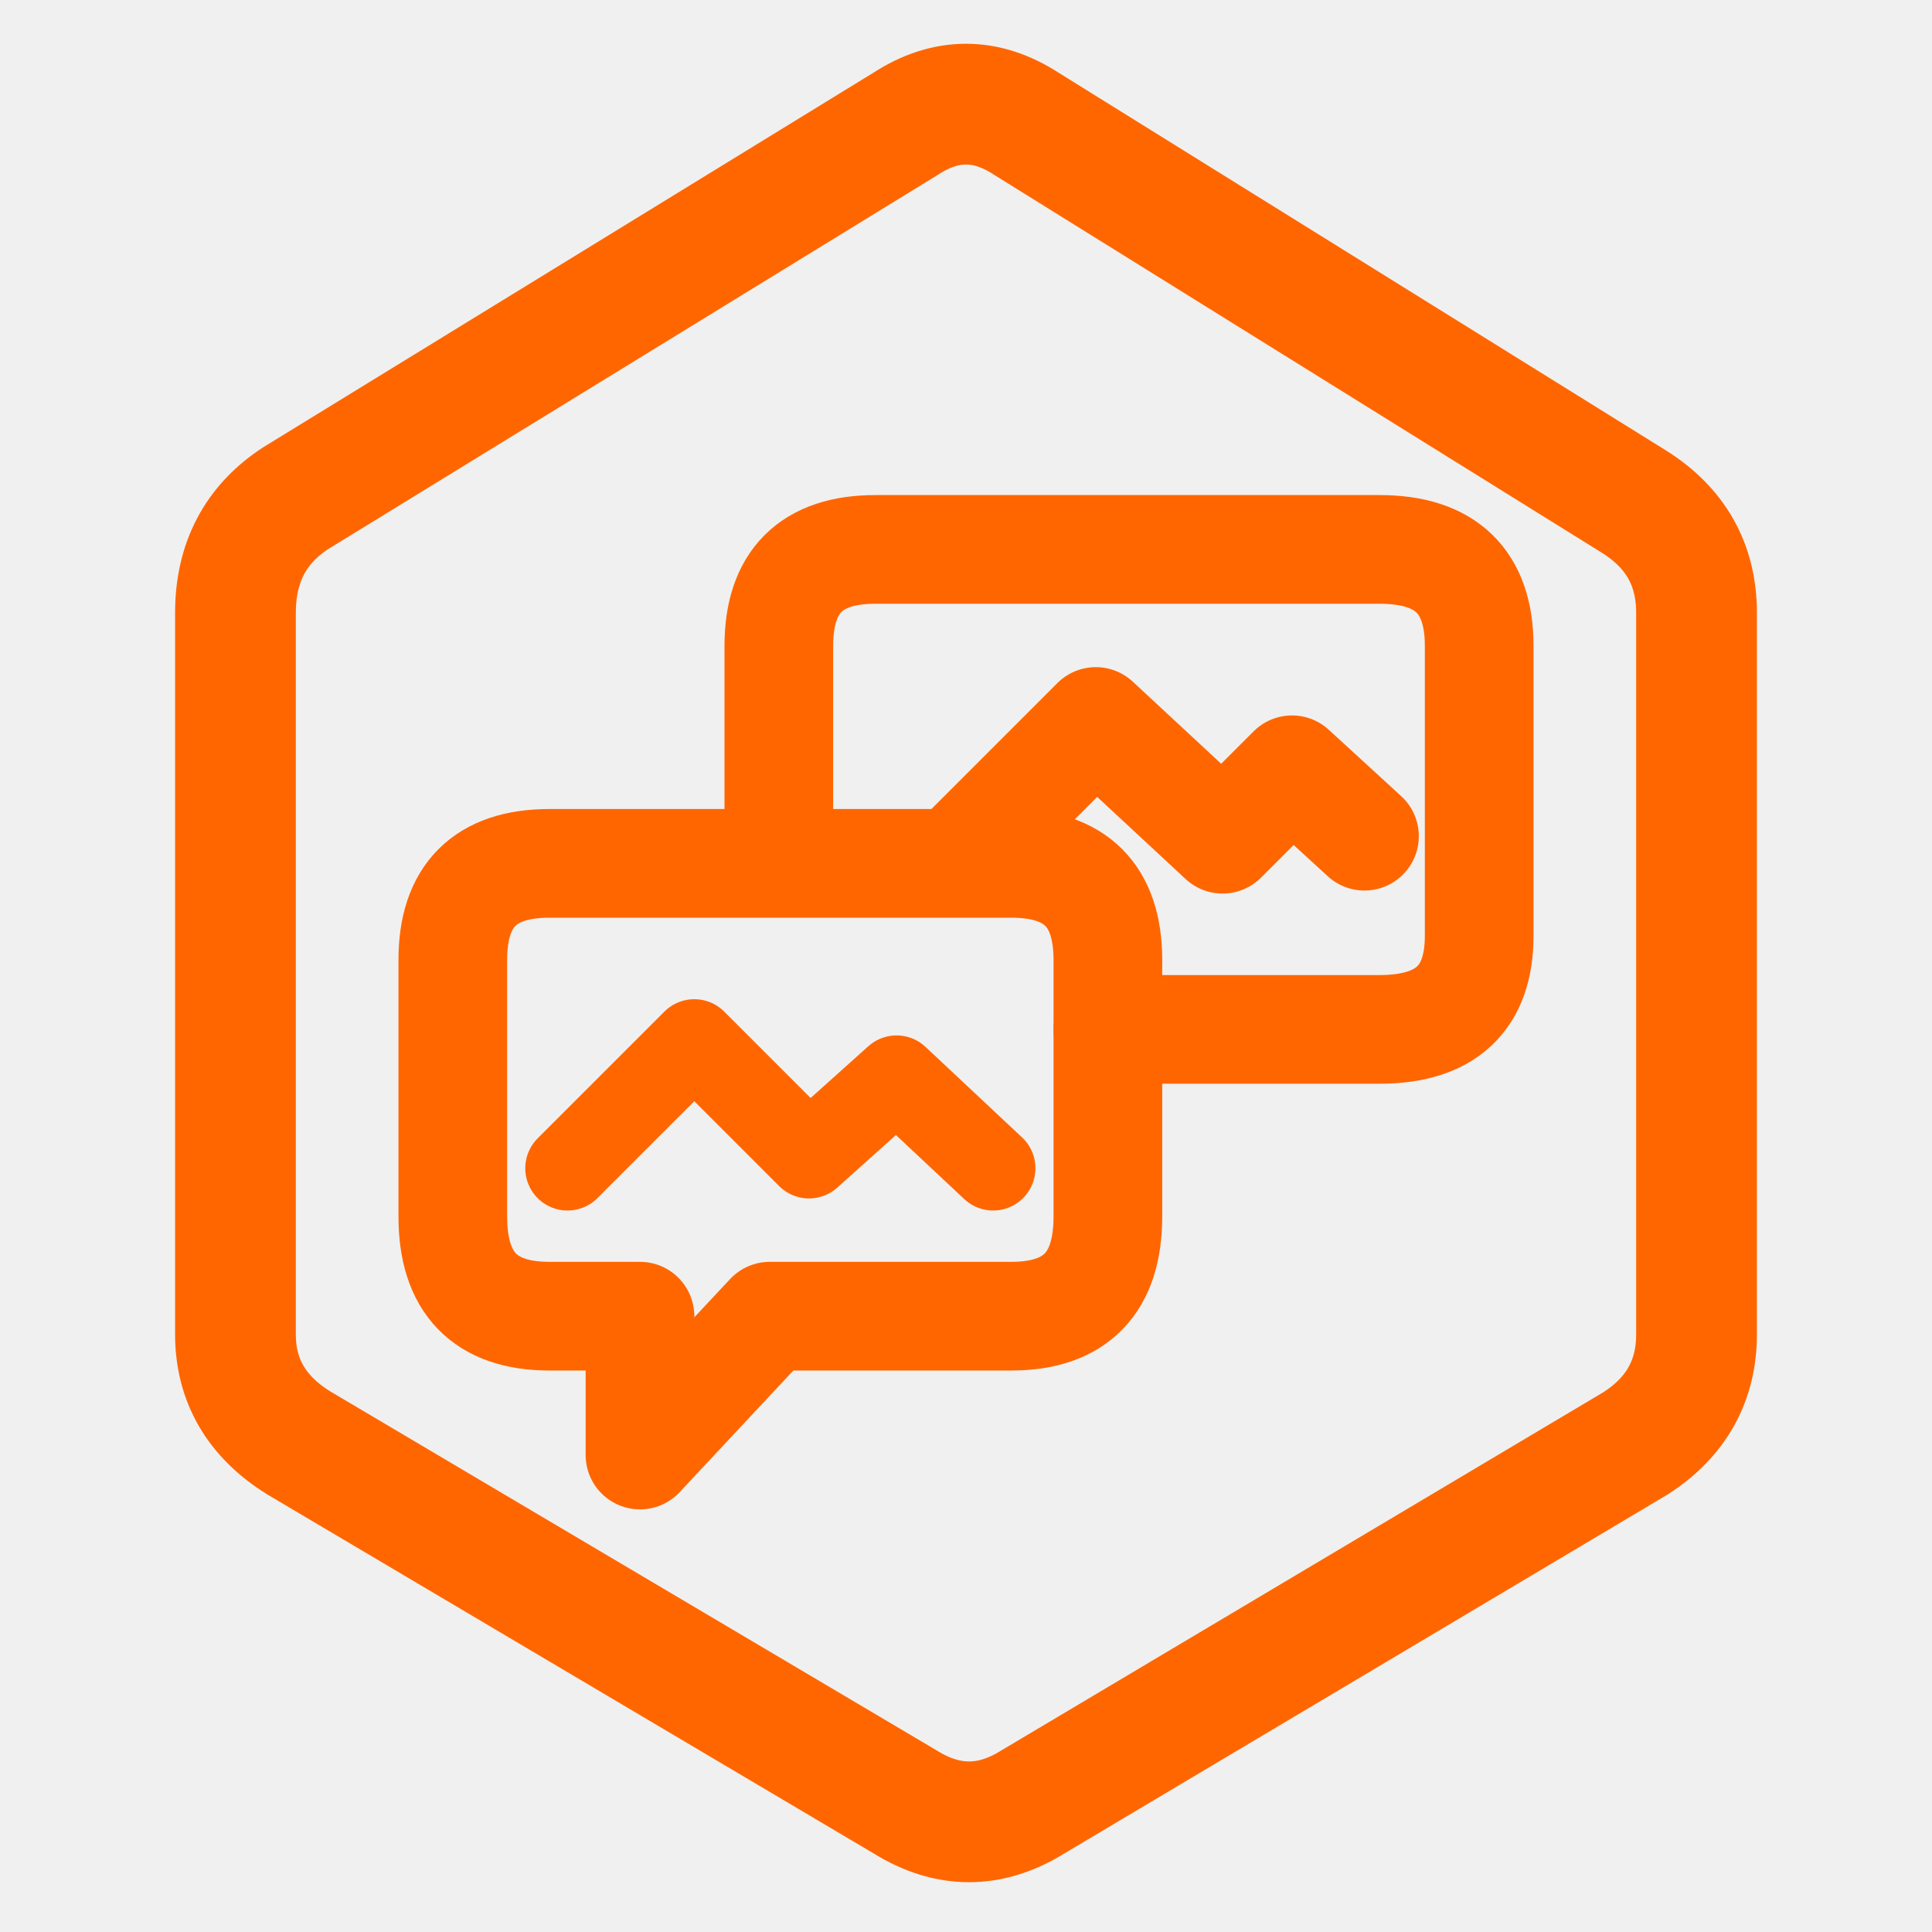
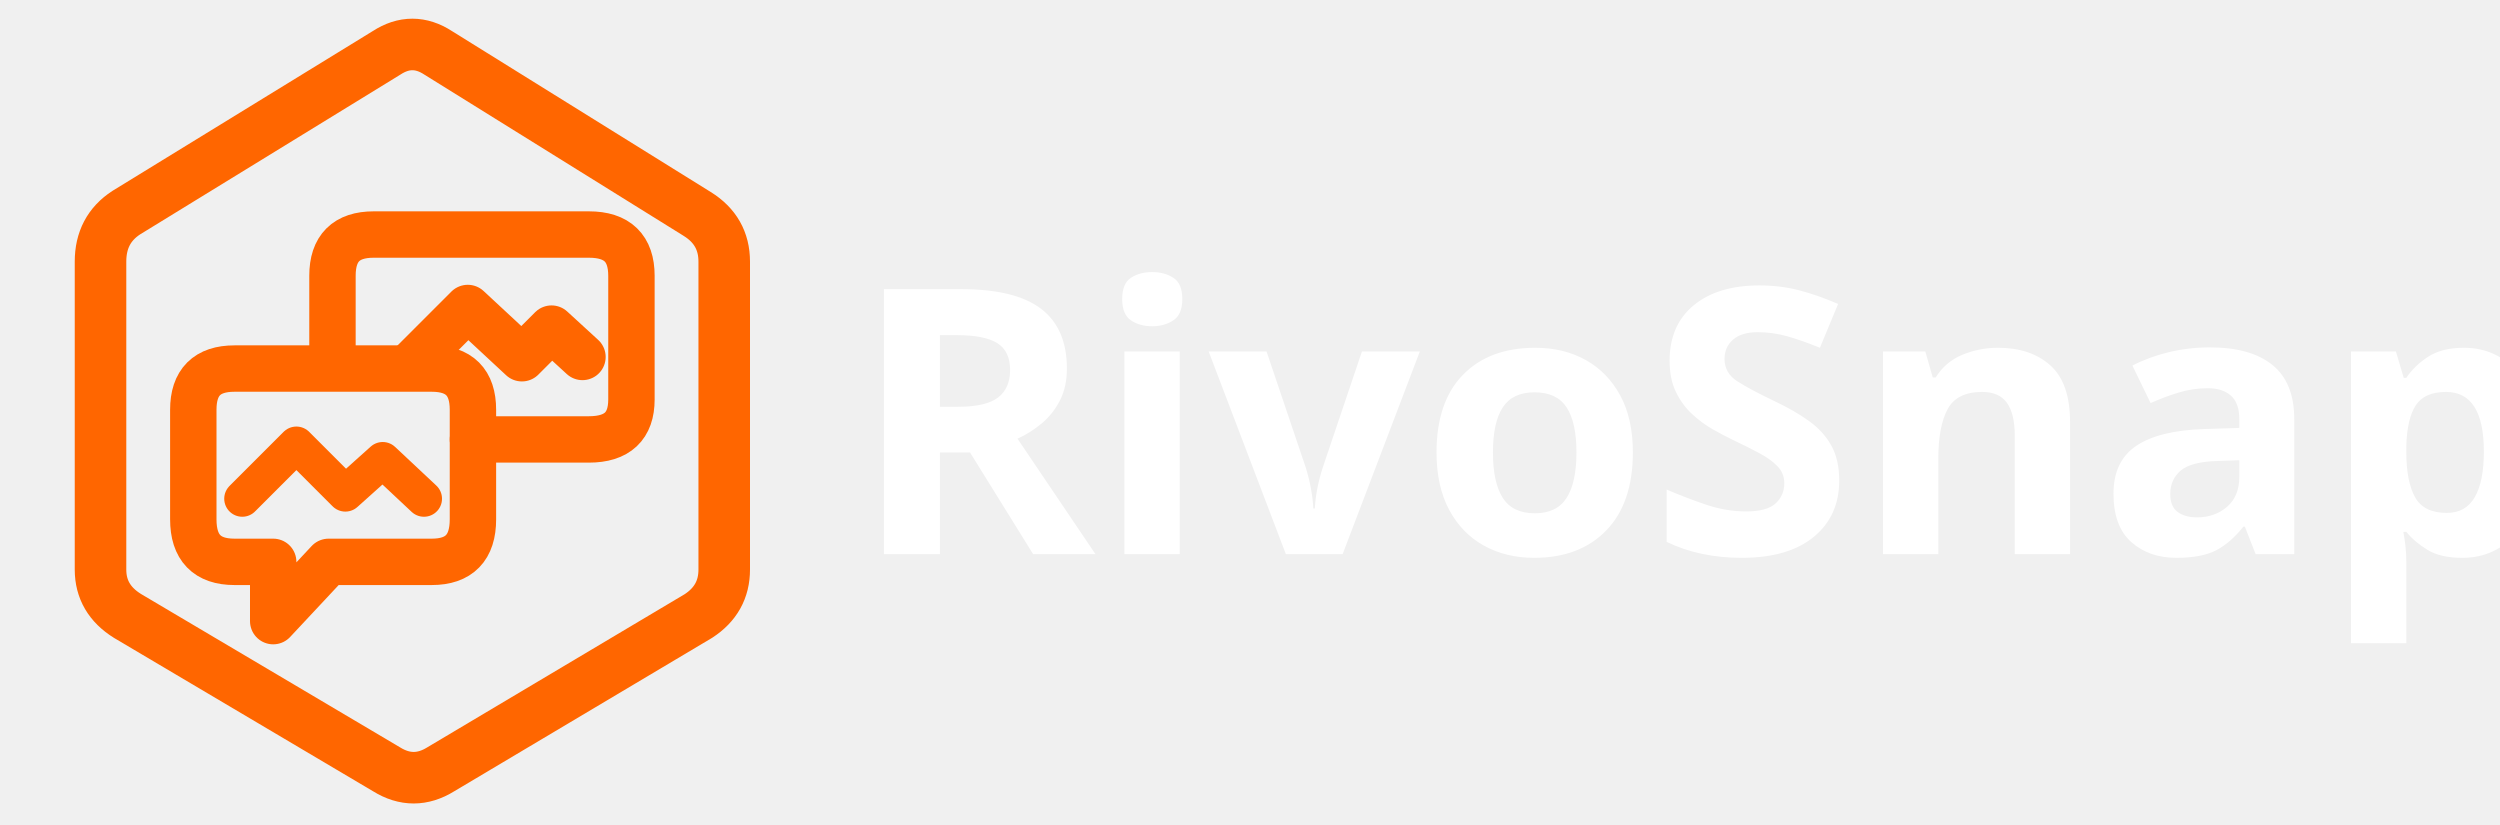
- <svg xmlns="http://www.w3.org/2000/svg" viewBox="152 40 640 640">
-   <g fill="none" stroke="#ff6600" stroke-linejoin="round" stroke-linecap="round">
-     <path stroke-width="40" d="M452 81q20-13 40 0l201 125q21 13 21 37v239q0 23-20 36L494 637q-21 13-42 0L251 518q-21-13-21-36V243q0-25 20-38Z" />
-     <g stroke-width="36">
-       <path d="M410 322v-68q0-32 32-32h167q33 0 33 32v96q0 31-33 31h-90" />
-       <path d="m471 323 44-44 42 39 23-23 24 22" />
-       <path d="M334 326h153q32 0 32 32v85q0 33-32 33h-80l-43 46v-46h-30q-32 0-32-33v-85q0-32 32-32Z" />
-       <path d="m340 427 42-42 38 38 29-26 32 30" stroke-width="28" />
+ <svg xmlns="http://www.w3.org/2000/svg" viewBox="0 0 1940 640">
+   <g transform="translate(-152 -40)">
+     <g fill="none" stroke="#ff6600" stroke-linejoin="round" stroke-linecap="round">
+       <path stroke-width="40" d="M452 81q20-13 40 0l201 125q21 13 21 37v239q0 23-20 36L494 637q-21 13-42 0L251 518q-21-13-21-36V243q0-25 20-38Z" />
+       <g stroke-width="36">
+         <path d="M410 322v-68q0-32 32-32h167q33 0 33 32v96q0 31-33 31h-90" />
+         <path d="m471 323 44-44 42 39 23-23 24 22" />
+         <path d="M334 326h153q32 0 32 32v85q0 33-32 33h-80l-43 46v-46h-30q-32 0-32-33v-85q0-32 32-32Z" />
+         <path d="m340 427 42-42 38 38 29-26 32 30" stroke-width="28" />
+       </g>
    </g>
  </g>
+   <text x="660" y="430" fill="white" font-family="system-ui, sans-serif" font-size="288" font-weight="700">RivoSnap</text>
</svg>
